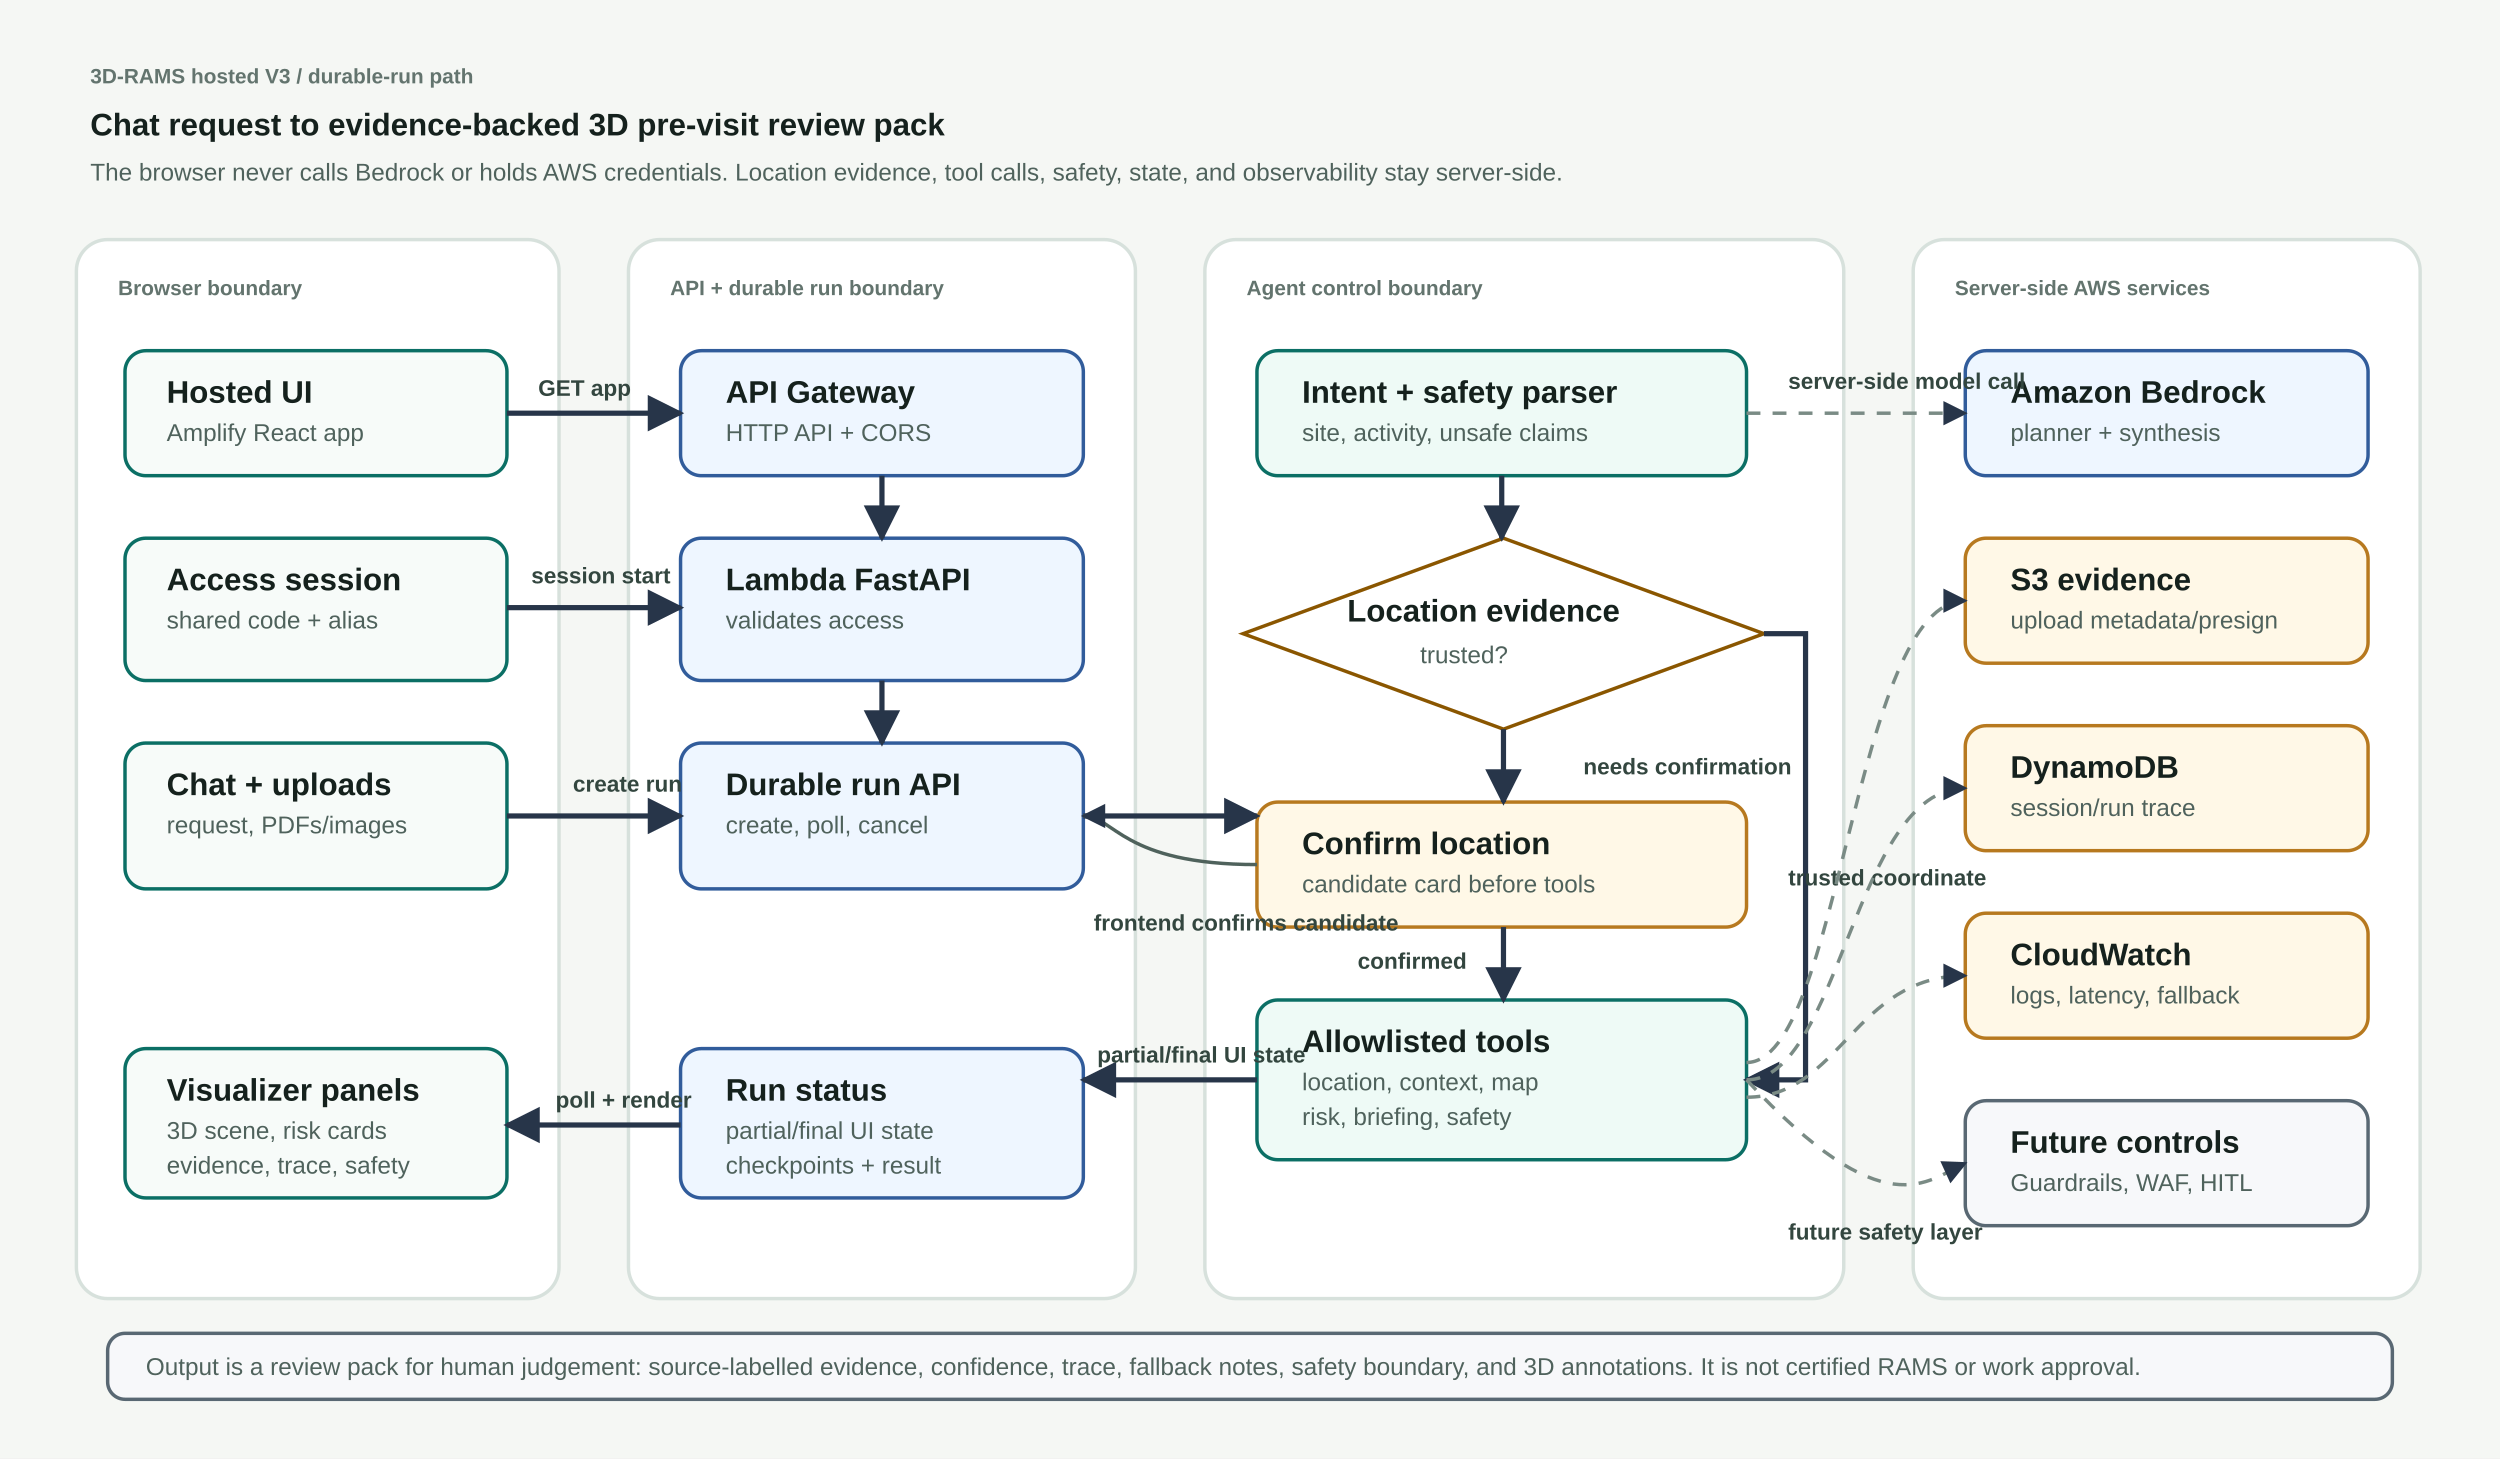
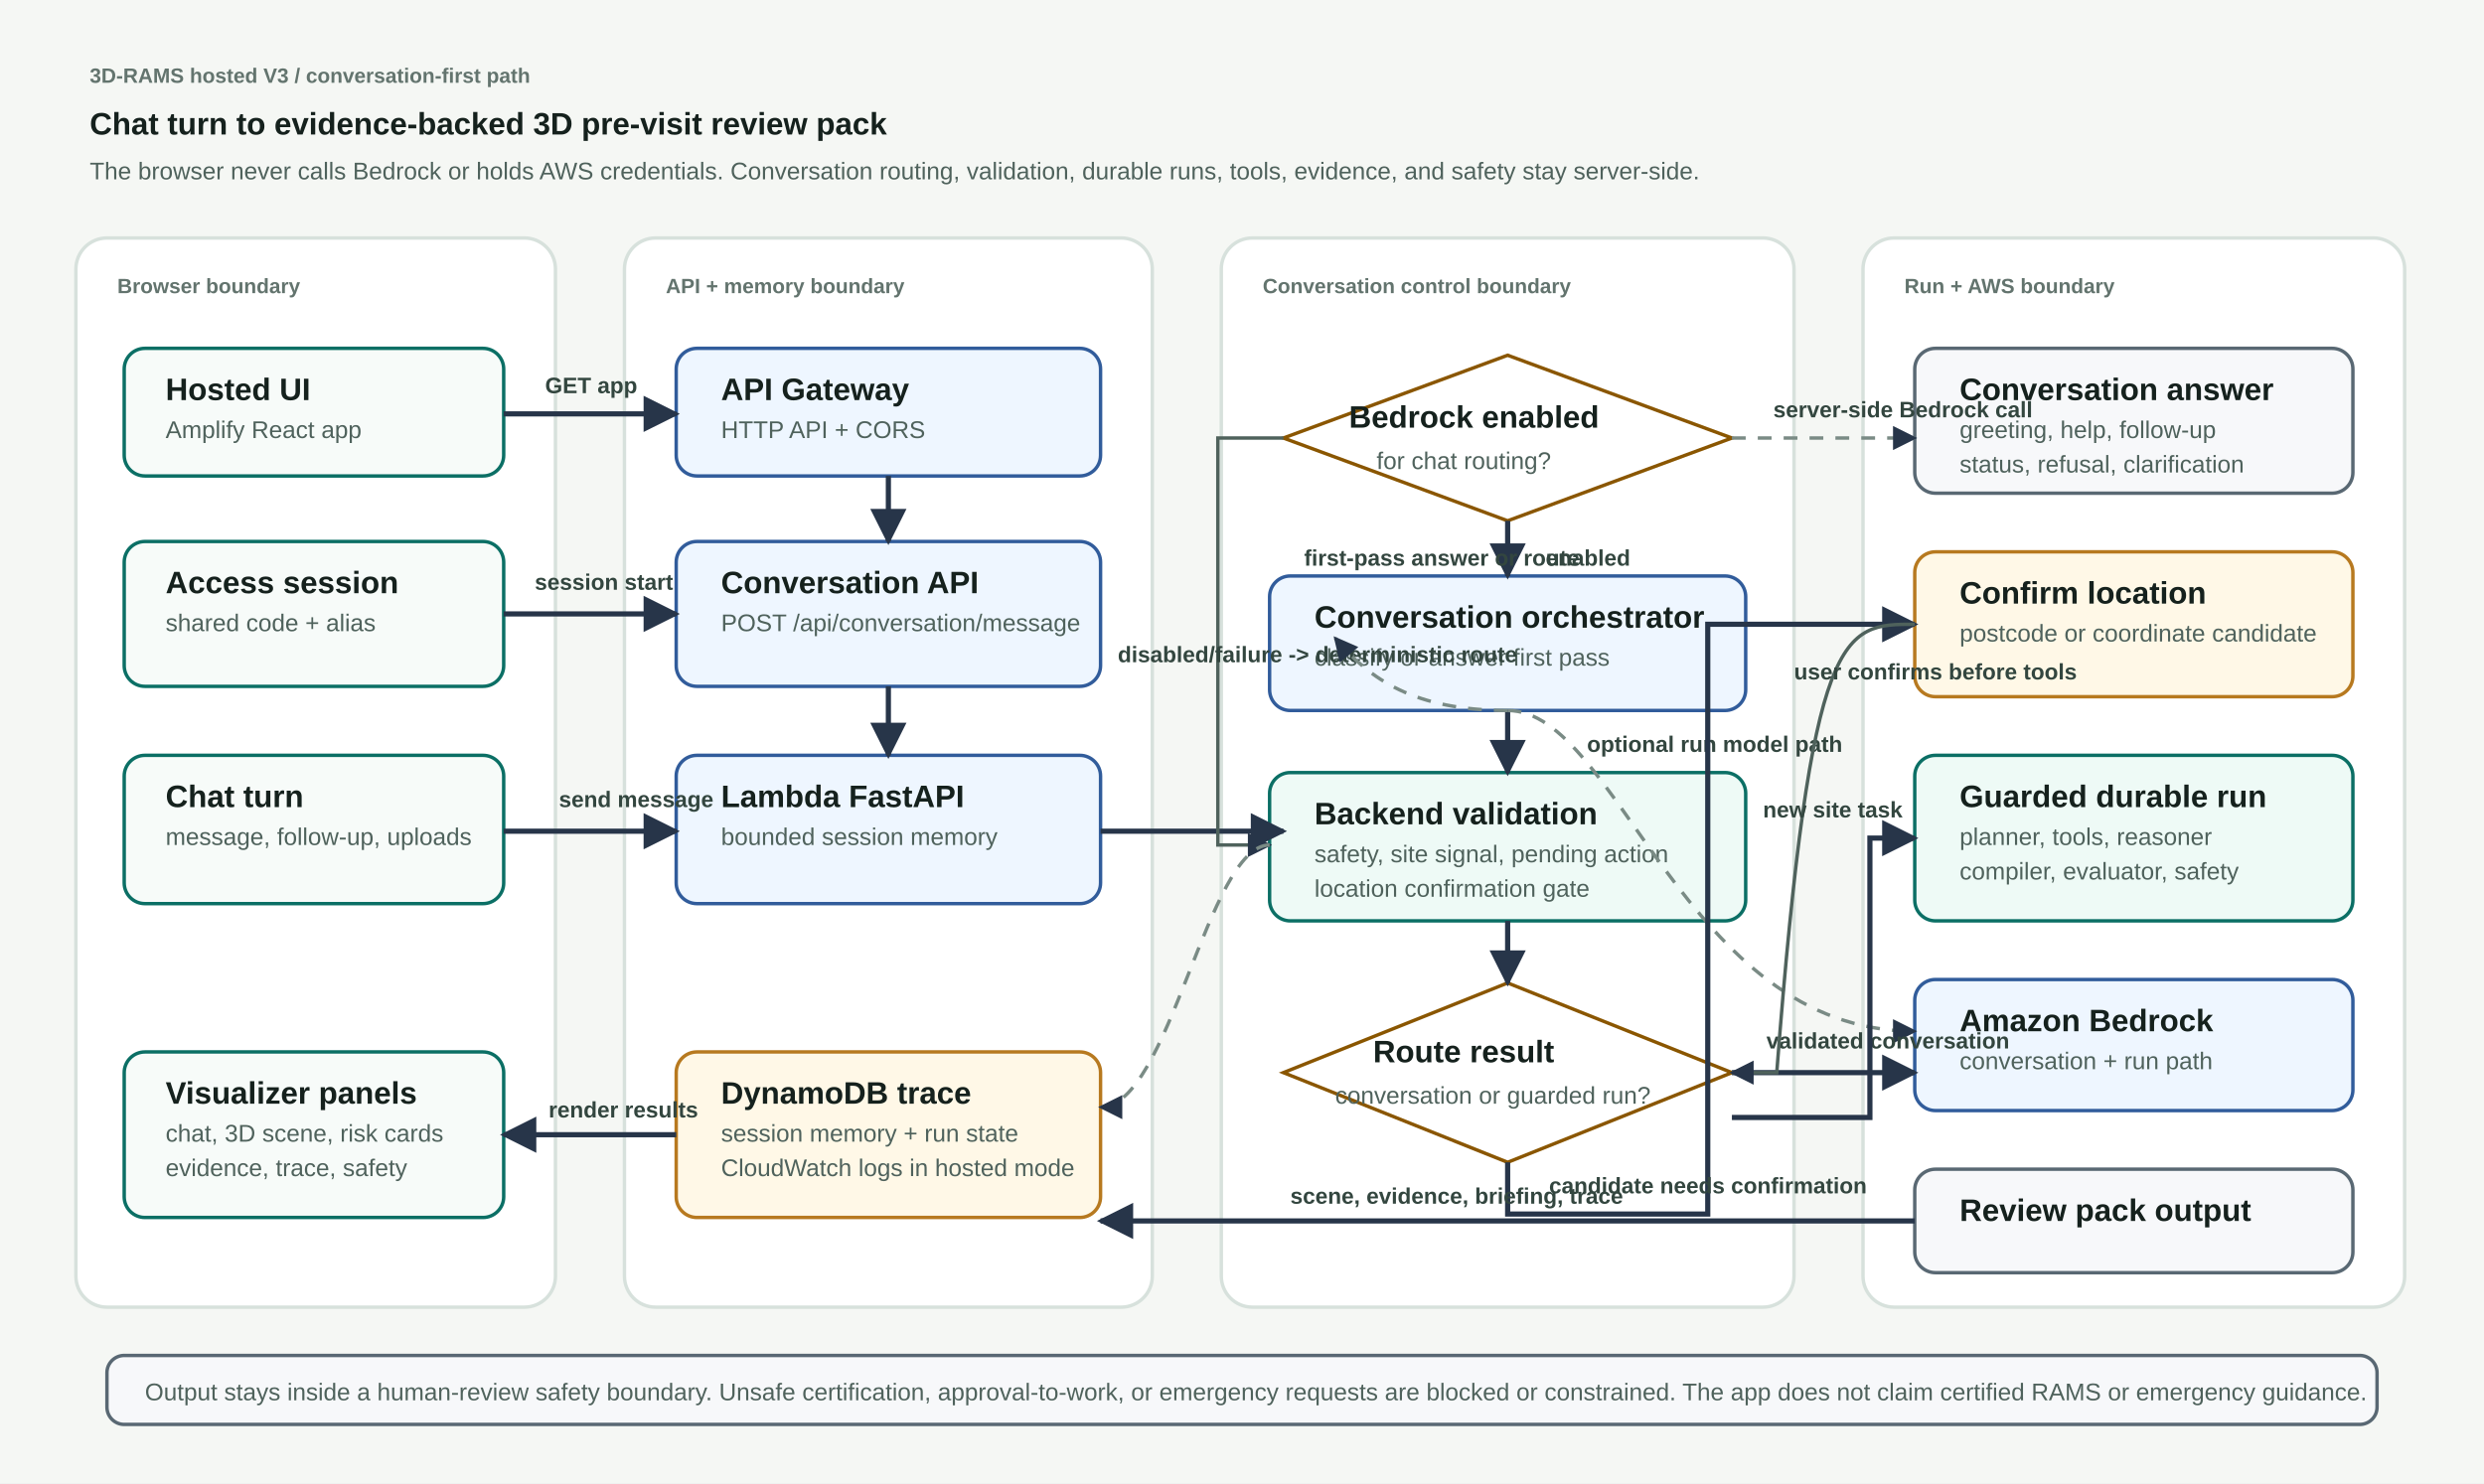
- <svg xmlns="http://www.w3.org/2000/svg" width="1440" height="840" viewBox="0 0 1440 840" role="img" aria-labelledby="title desc">
+ <svg xmlns="http://www.w3.org/2000/svg" width="1440" height="860" viewBox="0 0 1440 860" role="img" aria-labelledby="title desc">
  <defs>
    <style>
      .bg{fill:#f5f7f4}
      .band{fill:#ffffff;stroke:#d7e1dc;stroke-width:2}
      .browser{fill:#f7fbf9;stroke:#0b6f65;stroke-width:2}
      .runtime{fill:#eef6ff;stroke:#315c9b;stroke-width:2}
      .agent{fill:#eefaf6;stroke:#0b6f65;stroke-width:2}
      .data{fill:#fff8e7;stroke:#b7791f;stroke-width:2}
      .output{fill:#f7f8fa;stroke:#596873;stroke-width:2}
      .decision{fill:#ffffff;stroke:#8a5600;stroke-width:2}
      .label{font:700 18px Arial,sans-serif;fill:#15211d}
      .small{font:500 14px Arial,sans-serif;fill:#4f625c}
      .tiny{font:700 12px Arial,sans-serif;fill:#63746e;text-transform:uppercase}
      .arrow{stroke:#273549;stroke-width:3;fill:none;marker-end:url(#arrow)}
      .thin{stroke:#4f625c;stroke-width:2;fill:none;marker-end:url(#arrow)}
      .dash{stroke:#7a8b85;stroke-width:2;stroke-dasharray:8 7;fill:none;marker-end:url(#arrow)}
      .note{font:700 13px Arial,sans-serif;fill:#33463f}
    </style>
    <marker id="arrow" viewBox="0 0 10 10" refX="9" refY="5" markerWidth="7" markerHeight="7" orient="auto-start-reverse">
      <path d="M 0 0 L 10 5 L 0 10 z" fill="#273549" />
    </marker>
  </defs>
-   <rect class="bg" width="1440" height="840" />
-   <text class="tiny" x="52" y="48">3D-RAMS hosted V3 / durable-run path</text>
-   <text class="label" x="52" y="78">Chat request to evidence-backed 3D pre-visit review pack</text>
-   <text class="small" x="52" y="104">The browser never calls Bedrock or holds AWS credentials. Location evidence, tool calls, safety, state, and observability stay server-side.</text>
-   <rect class="band" x="44" y="138" width="278" height="610" rx="18" />
+   <rect class="bg" width="1440" height="860" />
+   <text class="tiny" x="52" y="48">3D-RAMS hosted V3 / conversation-first path</text>
+   <text class="label" x="52" y="78">Chat turn to evidence-backed 3D pre-visit review pack</text>
+   <text class="small" x="52" y="104">The browser never calls Bedrock or holds AWS credentials. Conversation routing, validation, durable runs, tools, evidence, and safety stay server-side.</text>
+   <rect class="band" x="44" y="138" width="278" height="620" rx="18" />
  <text class="tiny" x="68" y="170">Browser boundary</text>
-   <rect class="browser" x="72" y="202" width="220" height="72" rx="12" />
+   <rect class="browser" x="72" y="202" width="220" height="74" rx="12" />
  <text class="label" x="96" y="232">Hosted UI</text>
  <text class="small" x="96" y="254">Amplify React app</text>
-   <rect class="browser" x="72" y="310" width="220" height="82" rx="12" />
-   <text class="label" x="96" y="340">Access session</text>
-   <text class="small" x="96" y="362">shared code + alias</text>
-   <rect class="browser" x="72" y="428" width="220" height="84" rx="12" />
-   <text class="label" x="96" y="458">Chat + uploads</text>
-   <text class="small" x="96" y="480">request, PDFs/images</text>
-   <rect class="browser" x="72" y="604" width="220" height="86" rx="12" />
-   <text class="label" x="96" y="634">Visualizer panels</text>
-   <text class="small" x="96" y="656">3D scene, risk cards</text>
-   <text class="small" x="96" y="676">evidence, trace, safety</text>
-   <rect class="band" x="362" y="138" width="292" height="610" rx="18" />
-   <text class="tiny" x="386" y="170">API + durable run boundary</text>
-   <rect class="runtime" x="392" y="202" width="232" height="72" rx="12" />
+   <rect class="browser" x="72" y="314" width="220" height="84" rx="12" />
+   <text class="label" x="96" y="344">Access session</text>
+   <text class="small" x="96" y="366">shared code + alias</text>
+   <rect class="browser" x="72" y="438" width="220" height="86" rx="12" />
+   <text class="label" x="96" y="468">Chat turn</text>
+   <text class="small" x="96" y="490">message, follow-up, uploads</text>
+   <rect class="browser" x="72" y="610" width="220" height="96" rx="12" />
+   <text class="label" x="96" y="640">Visualizer panels</text>
+   <text class="small" x="96" y="662">chat, 3D scene, risk cards</text>
+   <text class="small" x="96" y="682">evidence, trace, safety</text>
+   <rect class="band" x="362" y="138" width="306" height="620" rx="18" />
+   <text class="tiny" x="386" y="170">API + memory boundary</text>
+   <rect class="runtime" x="392" y="202" width="246" height="74" rx="12" />
  <text class="label" x="418" y="232">API Gateway</text>
  <text class="small" x="418" y="254">HTTP API + CORS</text>
-   <rect class="runtime" x="392" y="310" width="232" height="82" rx="12" />
-   <text class="label" x="418" y="340">Lambda FastAPI</text>
-   <text class="small" x="418" y="362">validates access</text>
-   <rect class="runtime" x="392" y="428" width="232" height="84" rx="12" />
-   <text class="label" x="418" y="458">Durable run API</text>
-   <text class="small" x="418" y="480">create, poll, cancel</text>
-   <rect class="runtime" x="392" y="604" width="232" height="86" rx="12" />
-   <text class="label" x="418" y="634">Run status</text>
-   <text class="small" x="418" y="656">partial/final UI state</text>
-   <text class="small" x="418" y="676">checkpoints + result</text>
-   <rect class="band" x="694" y="138" width="368" height="610" rx="18" />
-   <text class="tiny" x="718" y="170">Agent control boundary</text>
-   <rect class="agent" x="724" y="202" width="282" height="72" rx="12" />
-   <text class="label" x="750" y="232">Intent + safety parser</text>
-   <text class="small" x="750" y="254">site, activity, unsafe claims</text>
-   <polygon class="decision" points="866,310 1016,365 866,420 716,365" />
-   <text class="label" x="776" y="358">Location evidence</text>
-   <text class="small" x="818" y="382">trusted?</text>
-   <rect class="data" x="724" y="462" width="282" height="72" rx="12" />
-   <text class="label" x="750" y="492">Confirm location</text>
-   <text class="small" x="750" y="514">candidate card before tools</text>
-   <rect class="agent" x="724" y="576" width="282" height="92" rx="12" />
-   <text class="label" x="750" y="606">Allowlisted tools</text>
-   <text class="small" x="750" y="628">location, context, map</text>
-   <text class="small" x="750" y="648">risk, briefing, safety</text>
-   <rect class="band" x="1102" y="138" width="292" height="610" rx="18" />
-   <text class="tiny" x="1126" y="170">Server-side AWS services</text>
-   <rect class="runtime" x="1132" y="202" width="232" height="72" rx="12" />
-   <text class="label" x="1158" y="232">Amazon Bedrock</text>
-   <text class="small" x="1158" y="254">planner + synthesis</text>
-   <rect class="data" x="1132" y="310" width="232" height="72" rx="12" />
-   <text class="label" x="1158" y="340">S3 evidence</text>
-   <text class="small" x="1158" y="362">upload metadata/presign</text>
-   <rect class="data" x="1132" y="418" width="232" height="72" rx="12" />
-   <text class="label" x="1158" y="448">DynamoDB</text>
-   <text class="small" x="1158" y="470">session/run trace</text>
-   <rect class="data" x="1132" y="526" width="232" height="72" rx="12" />
-   <text class="label" x="1158" y="556">CloudWatch</text>
-   <text class="small" x="1158" y="578">logs, latency, fallback</text>
-   <rect class="output" x="1132" y="634" width="232" height="72" rx="12" />
-   <text class="label" x="1158" y="664">Future controls</text>
-   <text class="small" x="1158" y="686">Guardrails, WAF, HITL</text>
-   <path class="arrow" d="M292 238 H392" />
-   <text class="note" x="310" y="228">GET app</text>
-   <path class="arrow" d="M292 350 H392" />
-   <text class="note" x="306" y="336">session start</text>
-   <path class="arrow" d="M292 470 H392" />
-   <text class="note" x="330" y="456">create run</text>
-   <path class="arrow" d="M508 274 V310" />
-   <path class="arrow" d="M508 392 V428" />
-   <path class="arrow" d="M624 470 H724" />
-   <path class="arrow" d="M865 274 V310" />
-   <path class="arrow" d="M866 420 V462" />
-   <text class="note" x="912" y="446">needs confirmation</text>
-   <path class="thin" d="M724 498 C646 498 642 470 624 470" />
-   <text class="note" x="630" y="536">frontend confirms candidate</text>
-   <path class="arrow" d="M866 534 V576" />
-   <text class="note" x="782" y="558">confirmed</text>
-   <path class="arrow" d="M1016 365 H1040 V622 H1006" />
-   <text class="note" x="1030" y="510">trusted coordinate</text>
-   <path class="dash" d="M1006 238 H1132" />
-   <text class="note" x="1030" y="224">server-side model call</text>
-   <path class="dash" d="M1006 612 C1060 612 1068 346 1132 346" />
-   <path class="dash" d="M1006 622 C1060 622 1068 454 1132 454" />
-   <path class="dash" d="M1006 632 C1060 632 1068 562 1132 562" />
-   <path class="arrow" d="M724 622 H624" />
-   <text class="note" x="632" y="612">partial/final UI state</text>
-   <path class="arrow" d="M392 648 H292" />
-   <text class="note" x="320" y="638">poll + render</text>
-   <path class="dash" d="M1006 622 C1086 708 1110 680 1132 670" />
-   <text class="note" x="1030" y="714">future safety layer</text>
-   <rect class="output" x="62" y="768" width="1316" height="38" rx="10" />
-   <text class="small" x="84" y="792">Output is a review pack for human judgement: source-labelled evidence, confidence, trace, fallback notes, safety boundary, and 3D annotations. It is not certified RAMS or work approval.</text>
+   <rect class="runtime" x="392" y="314" width="246" height="84" rx="12" />
+   <text class="label" x="418" y="344">Conversation API</text>
+   <text class="small" x="418" y="366">POST /api/conversation/message</text>
+   <rect class="runtime" x="392" y="438" width="246" height="86" rx="12" />
+   <text class="label" x="418" y="468">Lambda FastAPI</text>
+   <text class="small" x="418" y="490">bounded session memory</text>
+   <rect class="data" x="392" y="610" width="246" height="96" rx="12" />
+   <text class="label" x="418" y="640">DynamoDB trace</text>
+   <text class="small" x="418" y="662">session memory + run state</text>
+   <text class="small" x="418" y="682">CloudWatch logs in hosted mode</text>
+   <rect class="band" x="708" y="138" width="332" height="620" rx="18" />
+   <text class="tiny" x="732" y="170">Conversation control boundary</text>
+   <polygon class="decision" points="874,206 1004,254 874,302 744,254" />
+   <text class="label" x="782" y="248">Bedrock enabled</text>
+   <text class="small" x="798" y="272">for chat routing?</text>
+   <rect class="runtime" x="736" y="334" width="276" height="78" rx="12" />
+   <text class="label" x="762" y="364">Conversation orchestrator</text>
+   <text class="small" x="762" y="386">classify or answer first pass</text>
+   <rect class="agent" x="736" y="448" width="276" height="86" rx="12" />
+   <text class="label" x="762" y="478">Backend validation</text>
+   <text class="small" x="762" y="500">safety, site signal, pending action</text>
+   <text class="small" x="762" y="520">location confirmation gate</text>
+   <polygon class="decision" points="874,570 1004,622 874,674 744,622" />
+   <text class="label" x="796" y="616">Route result</text>
+   <text class="small" x="774" y="640">conversation or guarded run?</text>
+   <rect class="band" x="1080" y="138" width="314" height="620" rx="18" />
+   <text class="tiny" x="1104" y="170">Run + AWS boundary</text>
+   <rect class="output" x="1110" y="202" width="254" height="84" rx="12" />
+   <text class="label" x="1136" y="232">Conversation answer</text>
+   <text class="small" x="1136" y="254">greeting, help, follow-up</text>
+   <text class="small" x="1136" y="274">status, refusal, clarification</text>
+   <rect class="data" x="1110" y="320" width="254" height="84" rx="12" />
+   <text class="label" x="1136" y="350">Confirm location</text>
+   <text class="small" x="1136" y="372">postcode or coordinate candidate</text>
+   <rect class="agent" x="1110" y="438" width="254" height="96" rx="12" />
+   <text class="label" x="1136" y="468">Guarded durable run</text>
+   <text class="small" x="1136" y="490">planner, tools, reasoner</text>
+   <text class="small" x="1136" y="510">compiler, evaluator, safety</text>
+   <rect class="runtime" x="1110" y="568" width="254" height="76" rx="12" />
+   <text class="label" x="1136" y="598">Amazon Bedrock</text>
+   <text class="small" x="1136" y="620">conversation + run path</text>
+   <rect class="output" x="1110" y="678" width="254" height="60" rx="12" />
+   <text class="label" x="1136" y="708">Review pack output</text>
+   <path class="arrow" d="M292 240 H392" />
+   <text class="note" x="316" y="228">GET app</text>
+   <path class="arrow" d="M292 356 H392" />
+   <text class="note" x="310" y="342">session start</text>
+   <path class="arrow" d="M292 482 H392" />
+   <text class="note" x="324" y="468">send message</text>
+   <path class="arrow" d="M515 276 V314" />
+   <path class="arrow" d="M515 398 V438" />
+   <path class="arrow" d="M638 482 H744" />
+   <path class="arrow" d="M874 302 V334" />
+   <text class="note" x="896" y="328">enabled</text>
+   <path class="thin" d="M744 254 H706 V490 H736" />
+   <text class="note" x="648" y="384">disabled/failure -&gt; deterministic route</text>
+   <path class="dash" d="M1004 254 H1110" />
+   <text class="note" x="1028" y="242">server-side Bedrock call</text>
+   <path class="arrow" d="M874 412 V448" />
+   <path class="dash" d="M874 412 C938 412 976 598 1110 598" />
+   <text class="note" x="920" y="436">optional run model path</text>
+   <path class="dash" d="M874 412 C820 412 794 394 774 370" />
+   <text class="note" x="756" y="328">first-pass answer or route</text>
+   <path class="arrow" d="M874 534 V570" />
+   <path class="arrow" d="M1004 622 H1110" />
+   <text class="note" x="1024" y="608">validated conversation</text>
+   <path class="arrow" d="M874 674 V704 H990 V362 H1110" />
+   <text class="note" x="898" y="692">candidate needs confirmation</text>
+   <path class="thin" d="M1110 362 C1068 362 1050 362 1030 622 H1004" />
+   <text class="note" x="1040" y="394">user confirms before tools</text>
+   <path class="arrow" d="M1004 648 H1084 V486 H1110" />
+   <text class="note" x="1022" y="474">new site task</text>
+   <path class="dash" d="M736 490 C700 490 678 642 638 642" />
+   <path class="arrow" d="M1110 708 H638" />
+   <text class="note" x="748" y="698">scene, evidence, briefing, trace</text>
+   <path class="arrow" d="M392 658 H292" />
+   <text class="note" x="318" y="648">render results</text>
+   <rect class="output" x="62" y="786" width="1316" height="40" rx="10" />
+   <text class="small" x="84" y="812">Output stays inside a human-review safety boundary. Unsafe certification, approval-to-work, or emergency requests are blocked or constrained. The app does not claim certified RAMS or emergency guidance.</text>
</svg>
